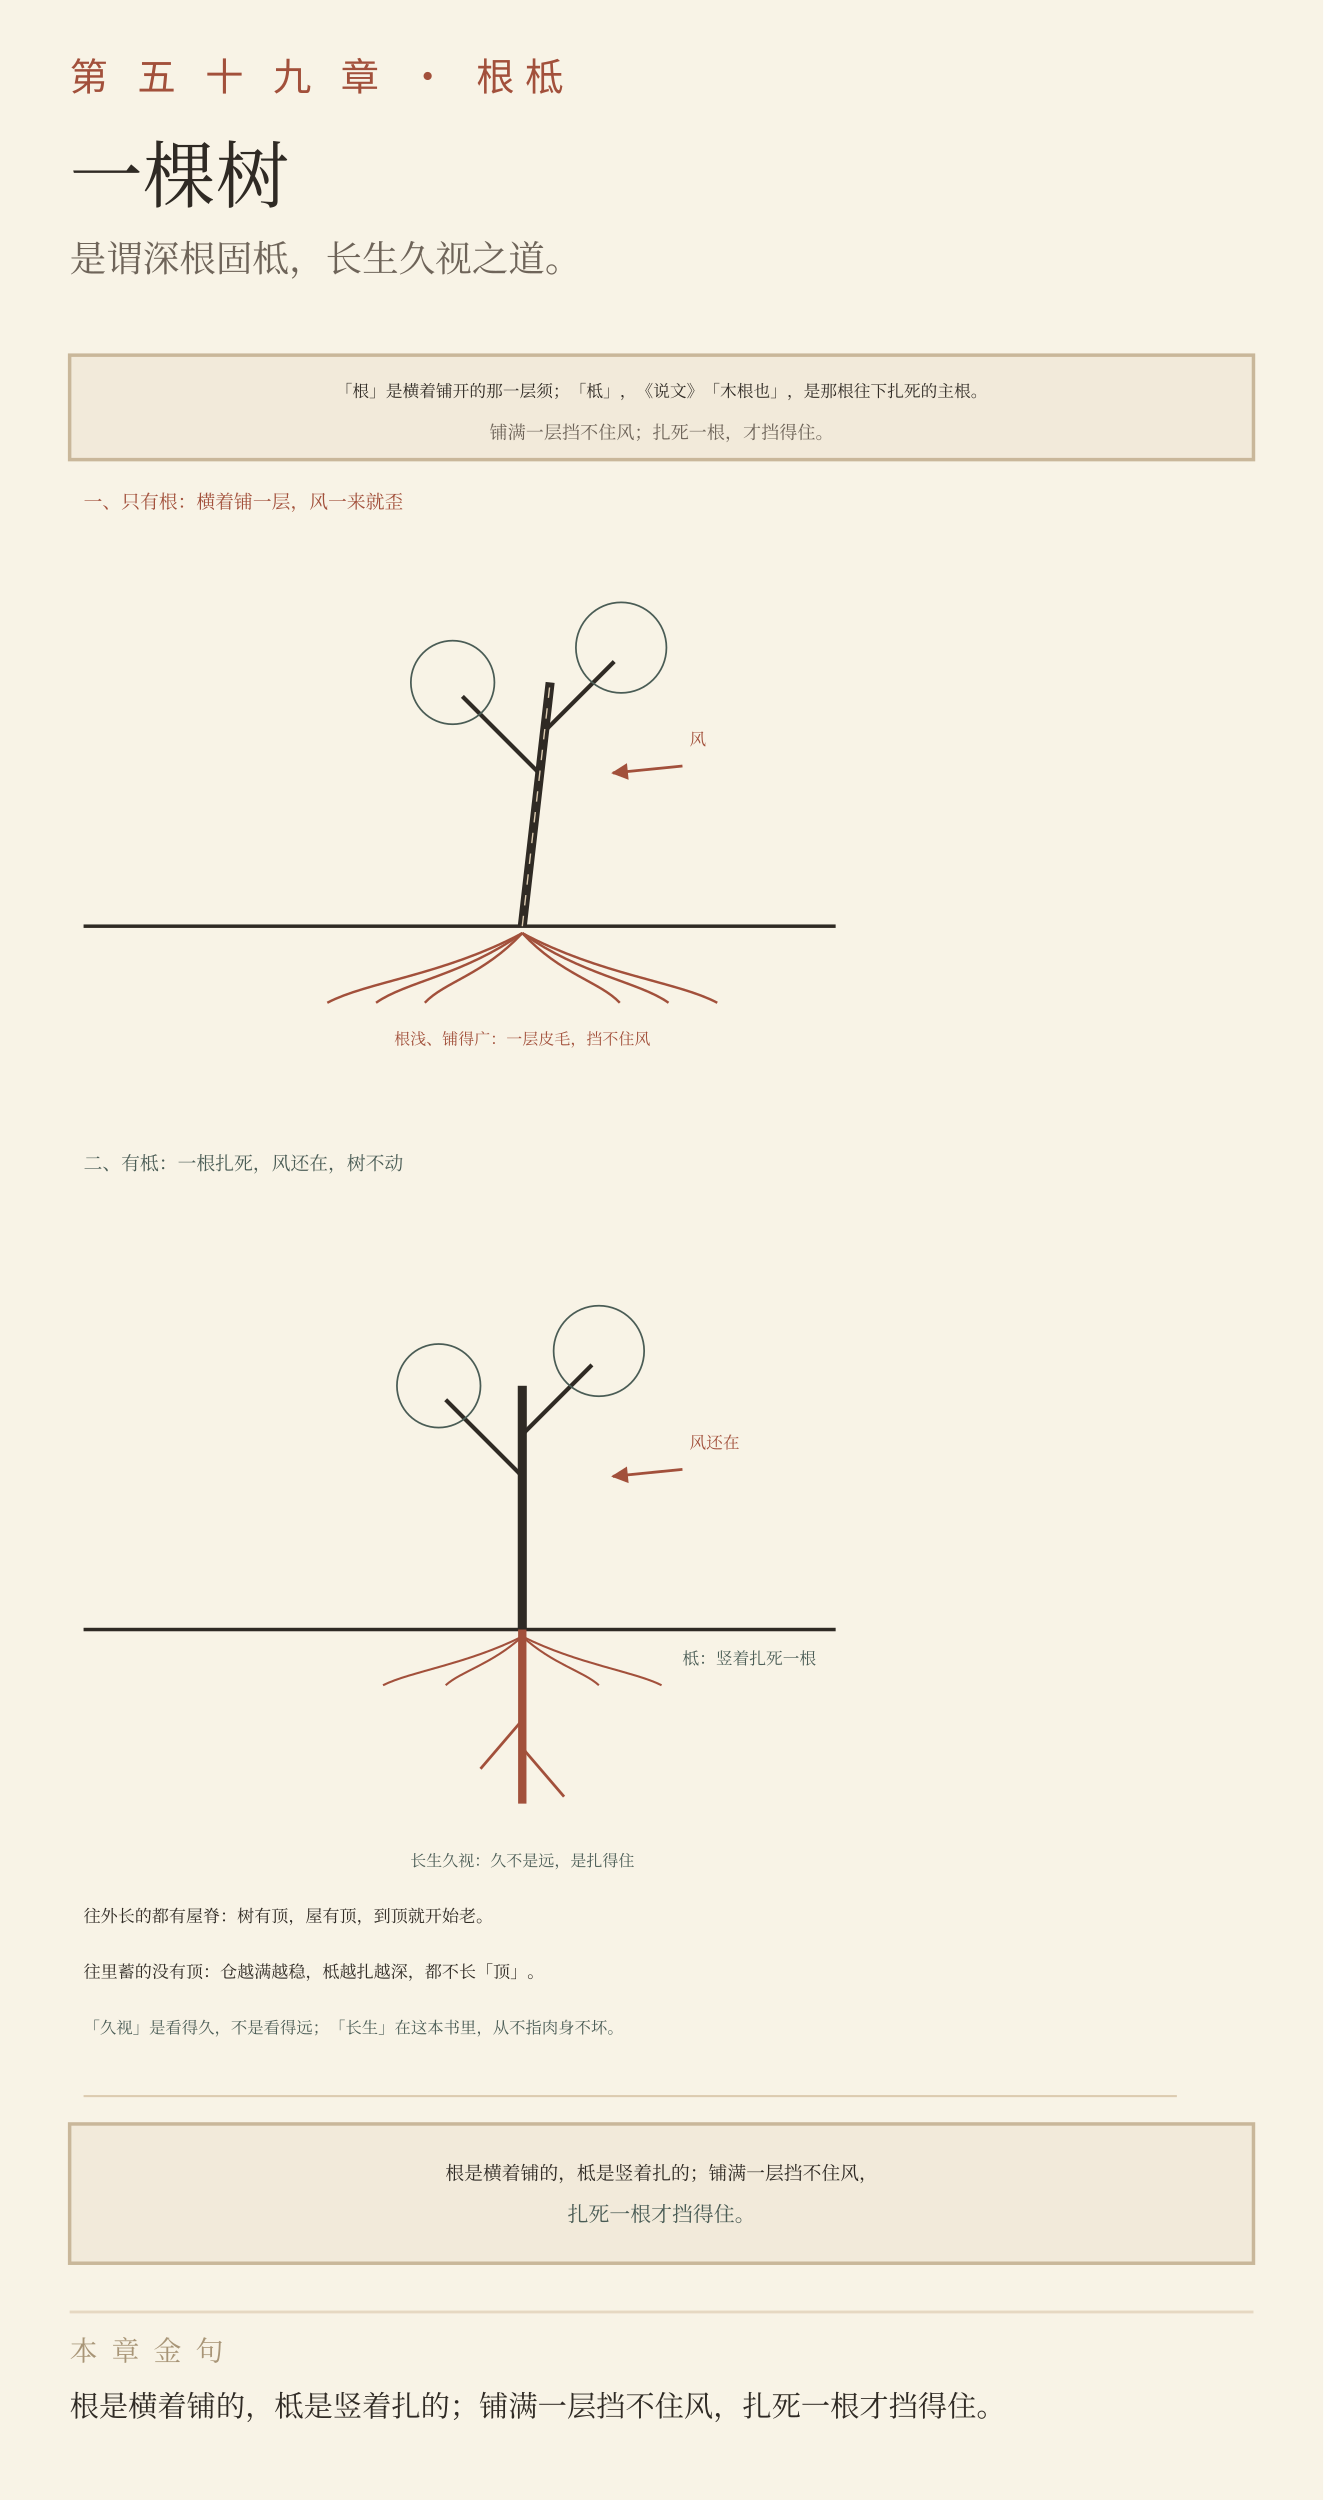
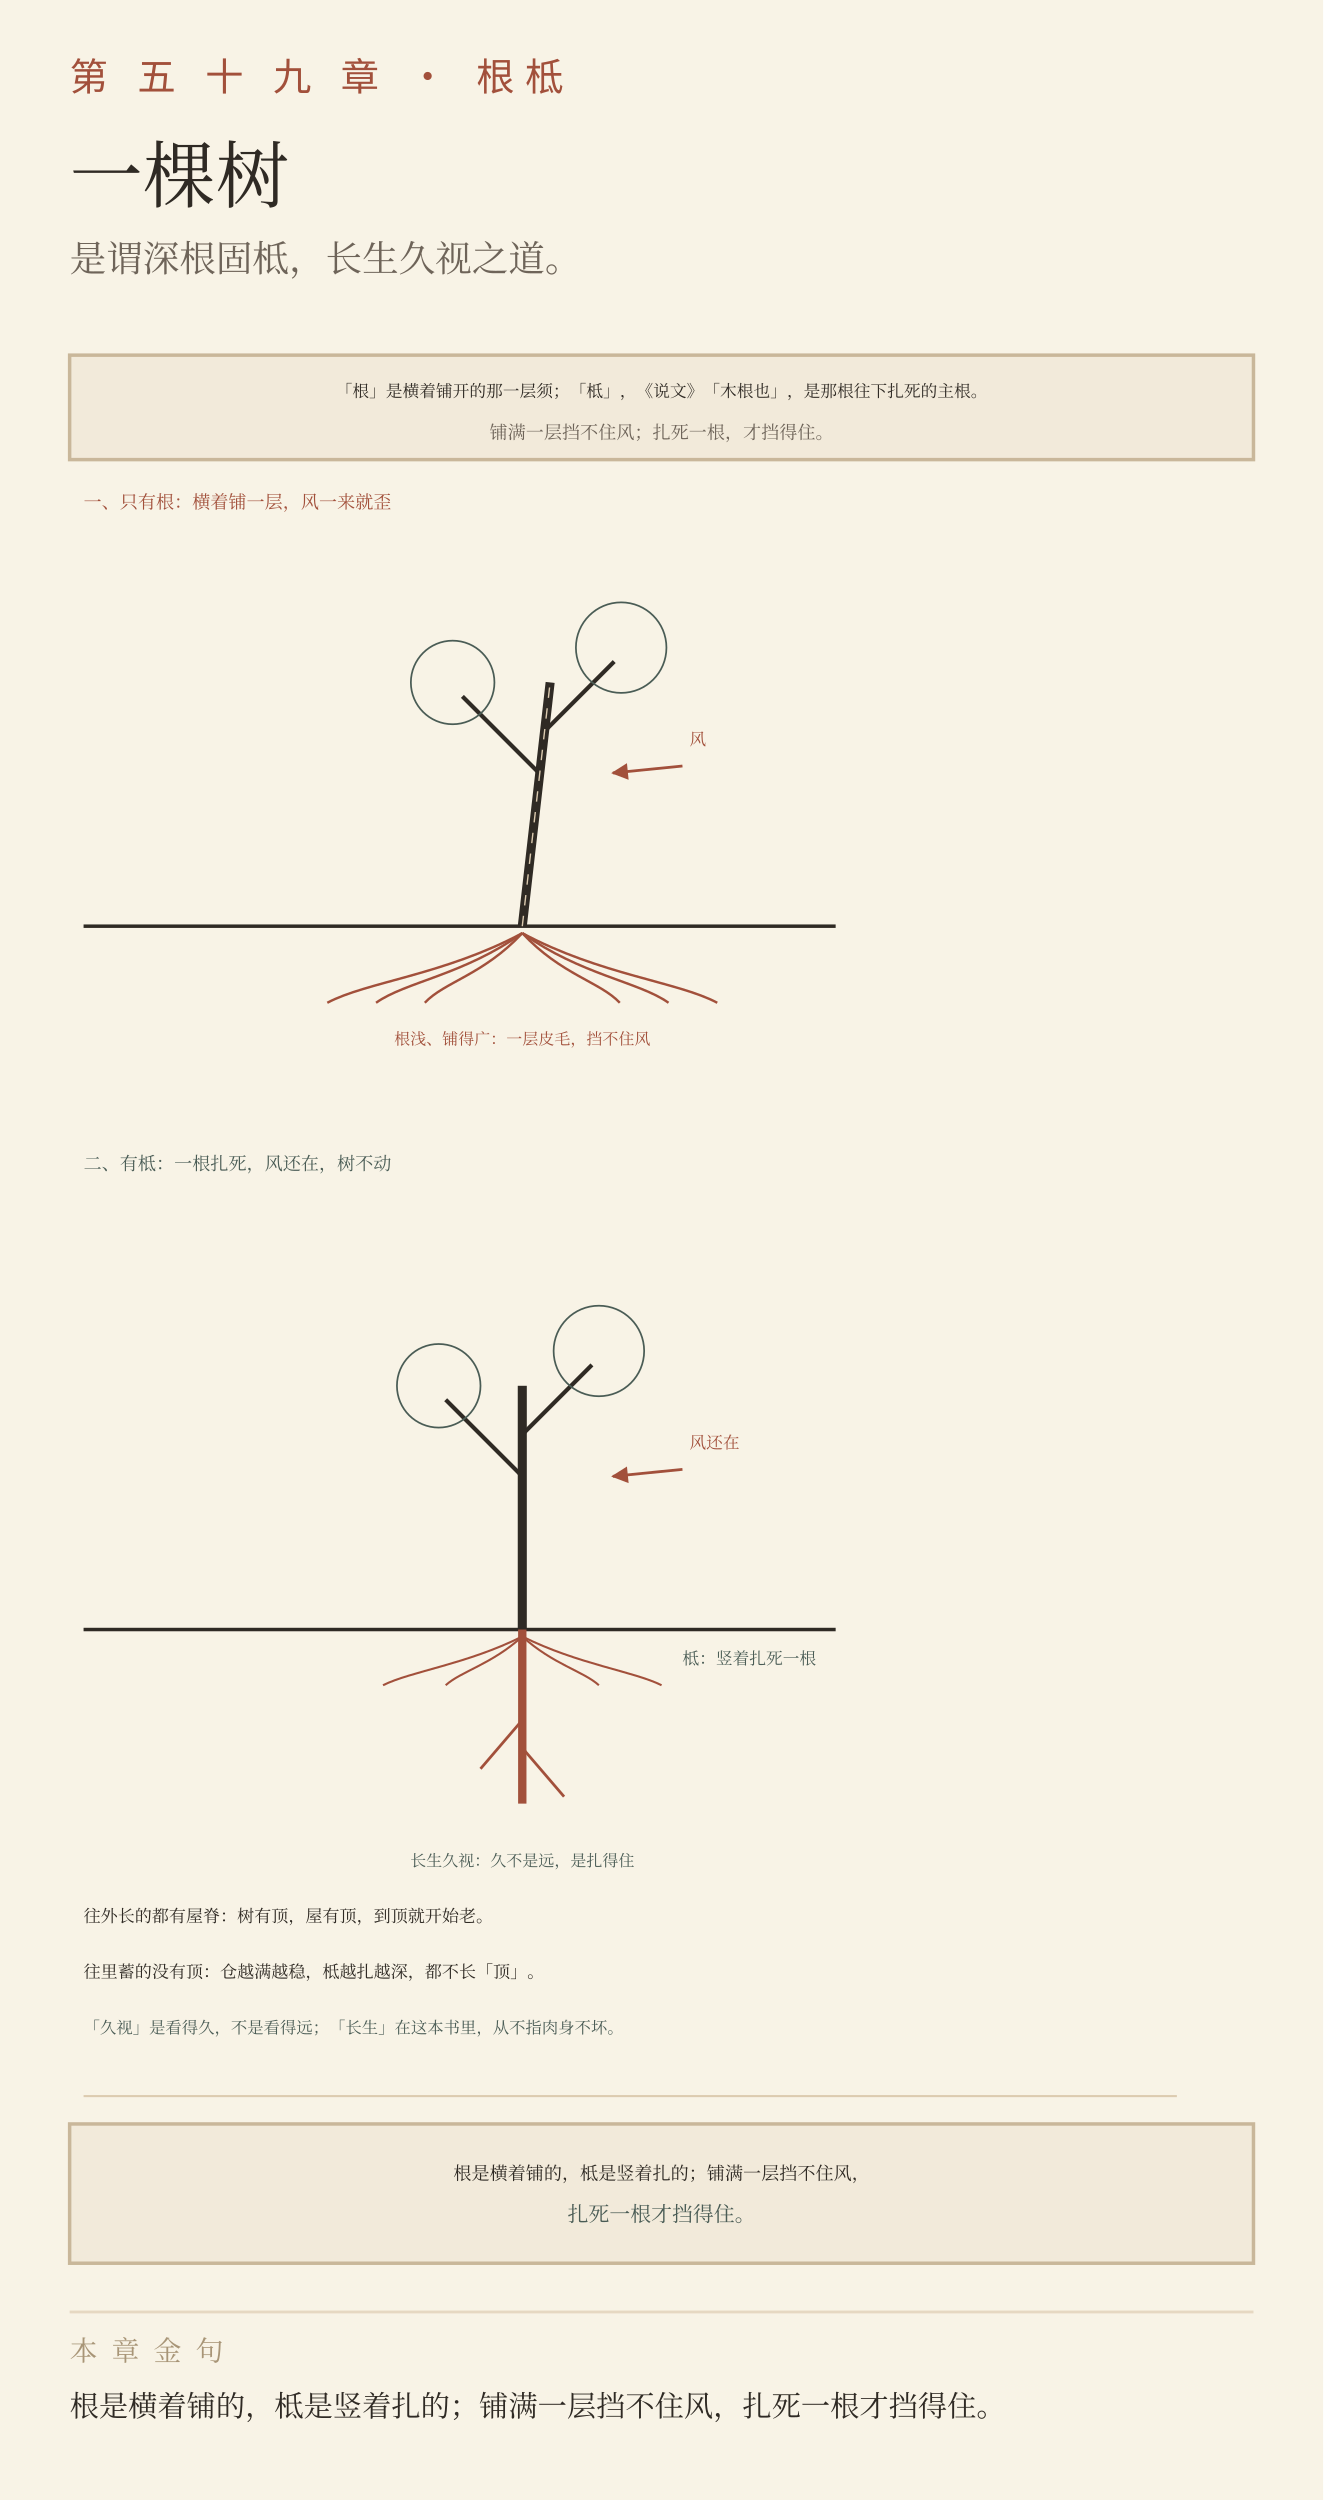
<svg xmlns="http://www.w3.org/2000/svg" viewBox="0 0 380 718" role="img" aria-label="深根固柢：根是横着铺的，柢是竖着扎的" font-family="'Noto Serif CJK SC','Noto Serif SC','Songti SC',serif">
  <defs>
    <marker id="arr" viewBox="0 0 10 10" refX="9" refY="5" markerWidth="6" markerHeight="6" orient="auto">
      <path d="M0 0 L10 5 L0 10 z" fill="#6E6459" />
    </marker>
    <marker id="arr2" viewBox="0 0 10 10" refX="9" refY="5" markerWidth="6" markerHeight="6" orient="auto">
      <path d="M0 0 L10 5 L0 10 z" fill="#4A5C55" />
    </marker>
    <marker id="arrL" viewBox="0 0 10 10" refX="1" refY="5" markerWidth="6" markerHeight="6" orient="auto">
      <path d="M10 0 L0 5 L10 10 z" fill="#4A5C55" />
    </marker>
    <marker id="arrS" viewBox="0 0 10 10" refX="9" refY="5" markerWidth="6" markerHeight="6" orient="auto">
      <path d="M0 0 L10 5 L0 10 z" fill="#A2503B" />
    </marker>
  </defs>
  <rect x="0" y="0" width="380" height="718" fill="#F8F3E6" />
  <text x="20" y="26" font-size="11" fill="#A2503B" font-family="'Noto Sans CJK SC','Noto Sans SC',sans-serif" letter-spacing="3">第 五 十 九 章 · 根柢</text>
  <text x="20" y="58" font-size="21" fill="#2F2A24">一棵树</text>
  <text x="20" y="78" font-size="10.5" fill="#6E6459">是谓深根固柢，长生久视之道。</text>
  <rect x="20" y="102" width="340" height="30" fill="#F2EADA" stroke="#C9B79A" stroke-width="1.0" />
  <text x="190" y="114" font-size="4.8" fill="#2F2A24" text-anchor="middle">「根」是横着铺开的那一层须；「柢」，《说文》「木根也」，是那根往下扎死的主根。</text>
  <text x="190" y="126" font-size="5.2" fill="#6E6459" text-anchor="middle">铺满一层挡不住风；扎死一根，才挡得住。</text>
-   <text x="24" y="146" font-size="5.4" fill="#A2503B">一、只有根：横着铺一层，风一来就歪</text>
+   <text x="24" y="146" font-size="5.2" fill="#A2503B">一、只有根：横着铺一层，风一来就歪</text>
  <line x1="24" y1="266" x2="240" y2="266" stroke="#2F2A24" stroke-width="1" />
  <line x1="150" y1="266" x2="158" y2="196" stroke="#2F2A24" stroke-width="2.6" />
  <line x1="154.8" y1="222" x2="132.8" y2="200" stroke="#2F2A24" stroke-width="1.2" />
  <line x1="156.4" y1="210" x2="176.4" y2="190" stroke="#2F2A24" stroke-width="1.2" />
  <circle cx="130.0" cy="196" r="12" fill="none" stroke="#4A5C55" stroke-width="0.5" />
  <circle cx="178.4" cy="186" r="13" fill="none" stroke="#4A5C55" stroke-width="0.5" />
  <path d="M150,268 C127.6,280 105.2,282 94,288" fill="none" stroke="#A2503B" stroke-width="0.7" />
  <path d="M150,268 C133.2,280 116.4,282 108,288" fill="none" stroke="#A2503B" stroke-width="0.7" />
  <path d="M150,268 C138.8,280 127.6,282 122,288" fill="none" stroke="#A2503B" stroke-width="0.7" />
  <path d="M150,268 C161.2,280 172.4,282 178,288" fill="none" stroke="#A2503B" stroke-width="0.7" />
  <path d="M150,268 C166.8,280 183.6,282 192,288" fill="none" stroke="#A2503B" stroke-width="0.7" />
  <path d="M150,268 C172.4,280 194.8,282 206,288" fill="none" stroke="#A2503B" stroke-width="0.7" />
  <line x1="150" y1="266" x2="158" y2="196" stroke="#DCCBB0" stroke-width="0.4" stroke-dasharray="3 3" />
  <line x1="196" y1="220" x2="176" y2="222" stroke="#A2503B" stroke-width="0.8" marker-end="url(#arrS)" />
  <text x="198" y="214" font-size="4.8" fill="#A2503B">风</text>
  <text x="150" y="300" font-size="4.6" fill="#A2503B" text-anchor="middle">根浅、铺得广：一层皮毛，挡不住风</text>
-   <text x="24" y="336" font-size="5.4" fill="#4A5C55">二、有柢：一根扎死，风还在，树不动</text>
+   <text x="24" y="336" font-size="5.2" fill="#4A5C55">二、有柢：一根扎死，风还在，树不动</text>
  <line x1="24" y1="468" x2="240" y2="468" stroke="#2F2A24" stroke-width="1" />
  <line x1="150" y1="468" x2="150" y2="398" stroke="#2F2A24" stroke-width="2.6" />
  <line x1="150.0" y1="424" x2="128.0" y2="402" stroke="#2F2A24" stroke-width="1.2" />
  <line x1="150.0" y1="412" x2="170.0" y2="392" stroke="#2F2A24" stroke-width="1.2" />
  <circle cx="126.0" cy="398" r="12" fill="none" stroke="#4A5C55" stroke-width="0.5" />
  <circle cx="172.0" cy="388" r="13" fill="none" stroke="#4A5C55" stroke-width="0.5" />
  <path d="M150,470 C134.0,478 118.0,480 110,484" fill="none" stroke="#A2503B" stroke-width="0.6" />
  <path d="M150,470 C141.2,478 132.4,480 128,484" fill="none" stroke="#A2503B" stroke-width="0.6" />
  <path d="M150,470 C158.8,478 167.6,480 172,484" fill="none" stroke="#A2503B" stroke-width="0.6" />
  <path d="M150,470 C166.0,478 182.0,480 190,484" fill="none" stroke="#A2503B" stroke-width="0.6" />
  <line x1="150" y1="468" x2="150" y2="518" stroke="#A2503B" stroke-width="2.4" />
  <line x1="150" y1="494" x2="138" y2="508" stroke="#A2503B" stroke-width="0.8" />
  <line x1="150" y1="502" x2="162" y2="516" stroke="#A2503B" stroke-width="0.8" />
  <line x1="196" y1="422" x2="176" y2="424" stroke="#A2503B" stroke-width="0.8" marker-end="url(#arrS)" />
  <text x="198" y="416" font-size="4.8" fill="#A2503B">风还在</text>
  <text x="196" y="478" font-size="4.8" fill="#4A5C55">柢：竖着扎死一根</text>
  <text x="150" y="536" font-size="4.6" fill="#4A5C55" text-anchor="middle">长生久视：久不是远，是扎得住</text>
  <text x="24" y="552" font-size="4.9" fill="#2F2A24">往外长的都有屋脊：树有顶，屋有顶，到顶就开始老。</text>
  <text x="24" y="568" font-size="4.9" fill="#2F2A24">往里蓄的没有顶：仓越满越稳，柢越扎越深，都不长「顶」。</text>
  <text x="24" y="584" font-size="4.7" fill="#4A5C55">「久视」是看得久，不是看得远；「长生」在这本书里，从不指肉身不坏。</text>
  <line x1="24" y1="602" x2="338" y2="602" stroke="#DCCBB0" stroke-width="0.6" />
  <rect x="20" y="610" width="340" height="40" fill="#F2EADA" stroke="#C9B79A" stroke-width="1.0" />
-   <text x="190" y="626" font-size="5.4" fill="#2F2A24" text-anchor="middle">根是横着铺的，柢是竖着扎的；铺满一层挡不住风，</text>
+   <text x="190" y="626" font-size="5.2" fill="#2F2A24" text-anchor="middle">根是横着铺的，柢是竖着扎的；铺满一层挡不住风，</text>
  <text x="190" y="638" font-size="6.0" fill="#4A5C55" text-anchor="middle">扎死一根才挡得住。</text>
  <line x1="20" y1="664" x2="360" y2="664" stroke="#E6D8C2" stroke-width="0.8" />
  <text x="20" y="678" font-size="8.0" fill="#A89577" letter-spacing="1">本 章 金 句</text>
  <text x="20" y="694" font-size="8.4" fill="#2F2A24">根是横着铺的，柢是竖着扎的；铺满一层挡不住风，扎死一根才挡得住。</text>
</svg>
